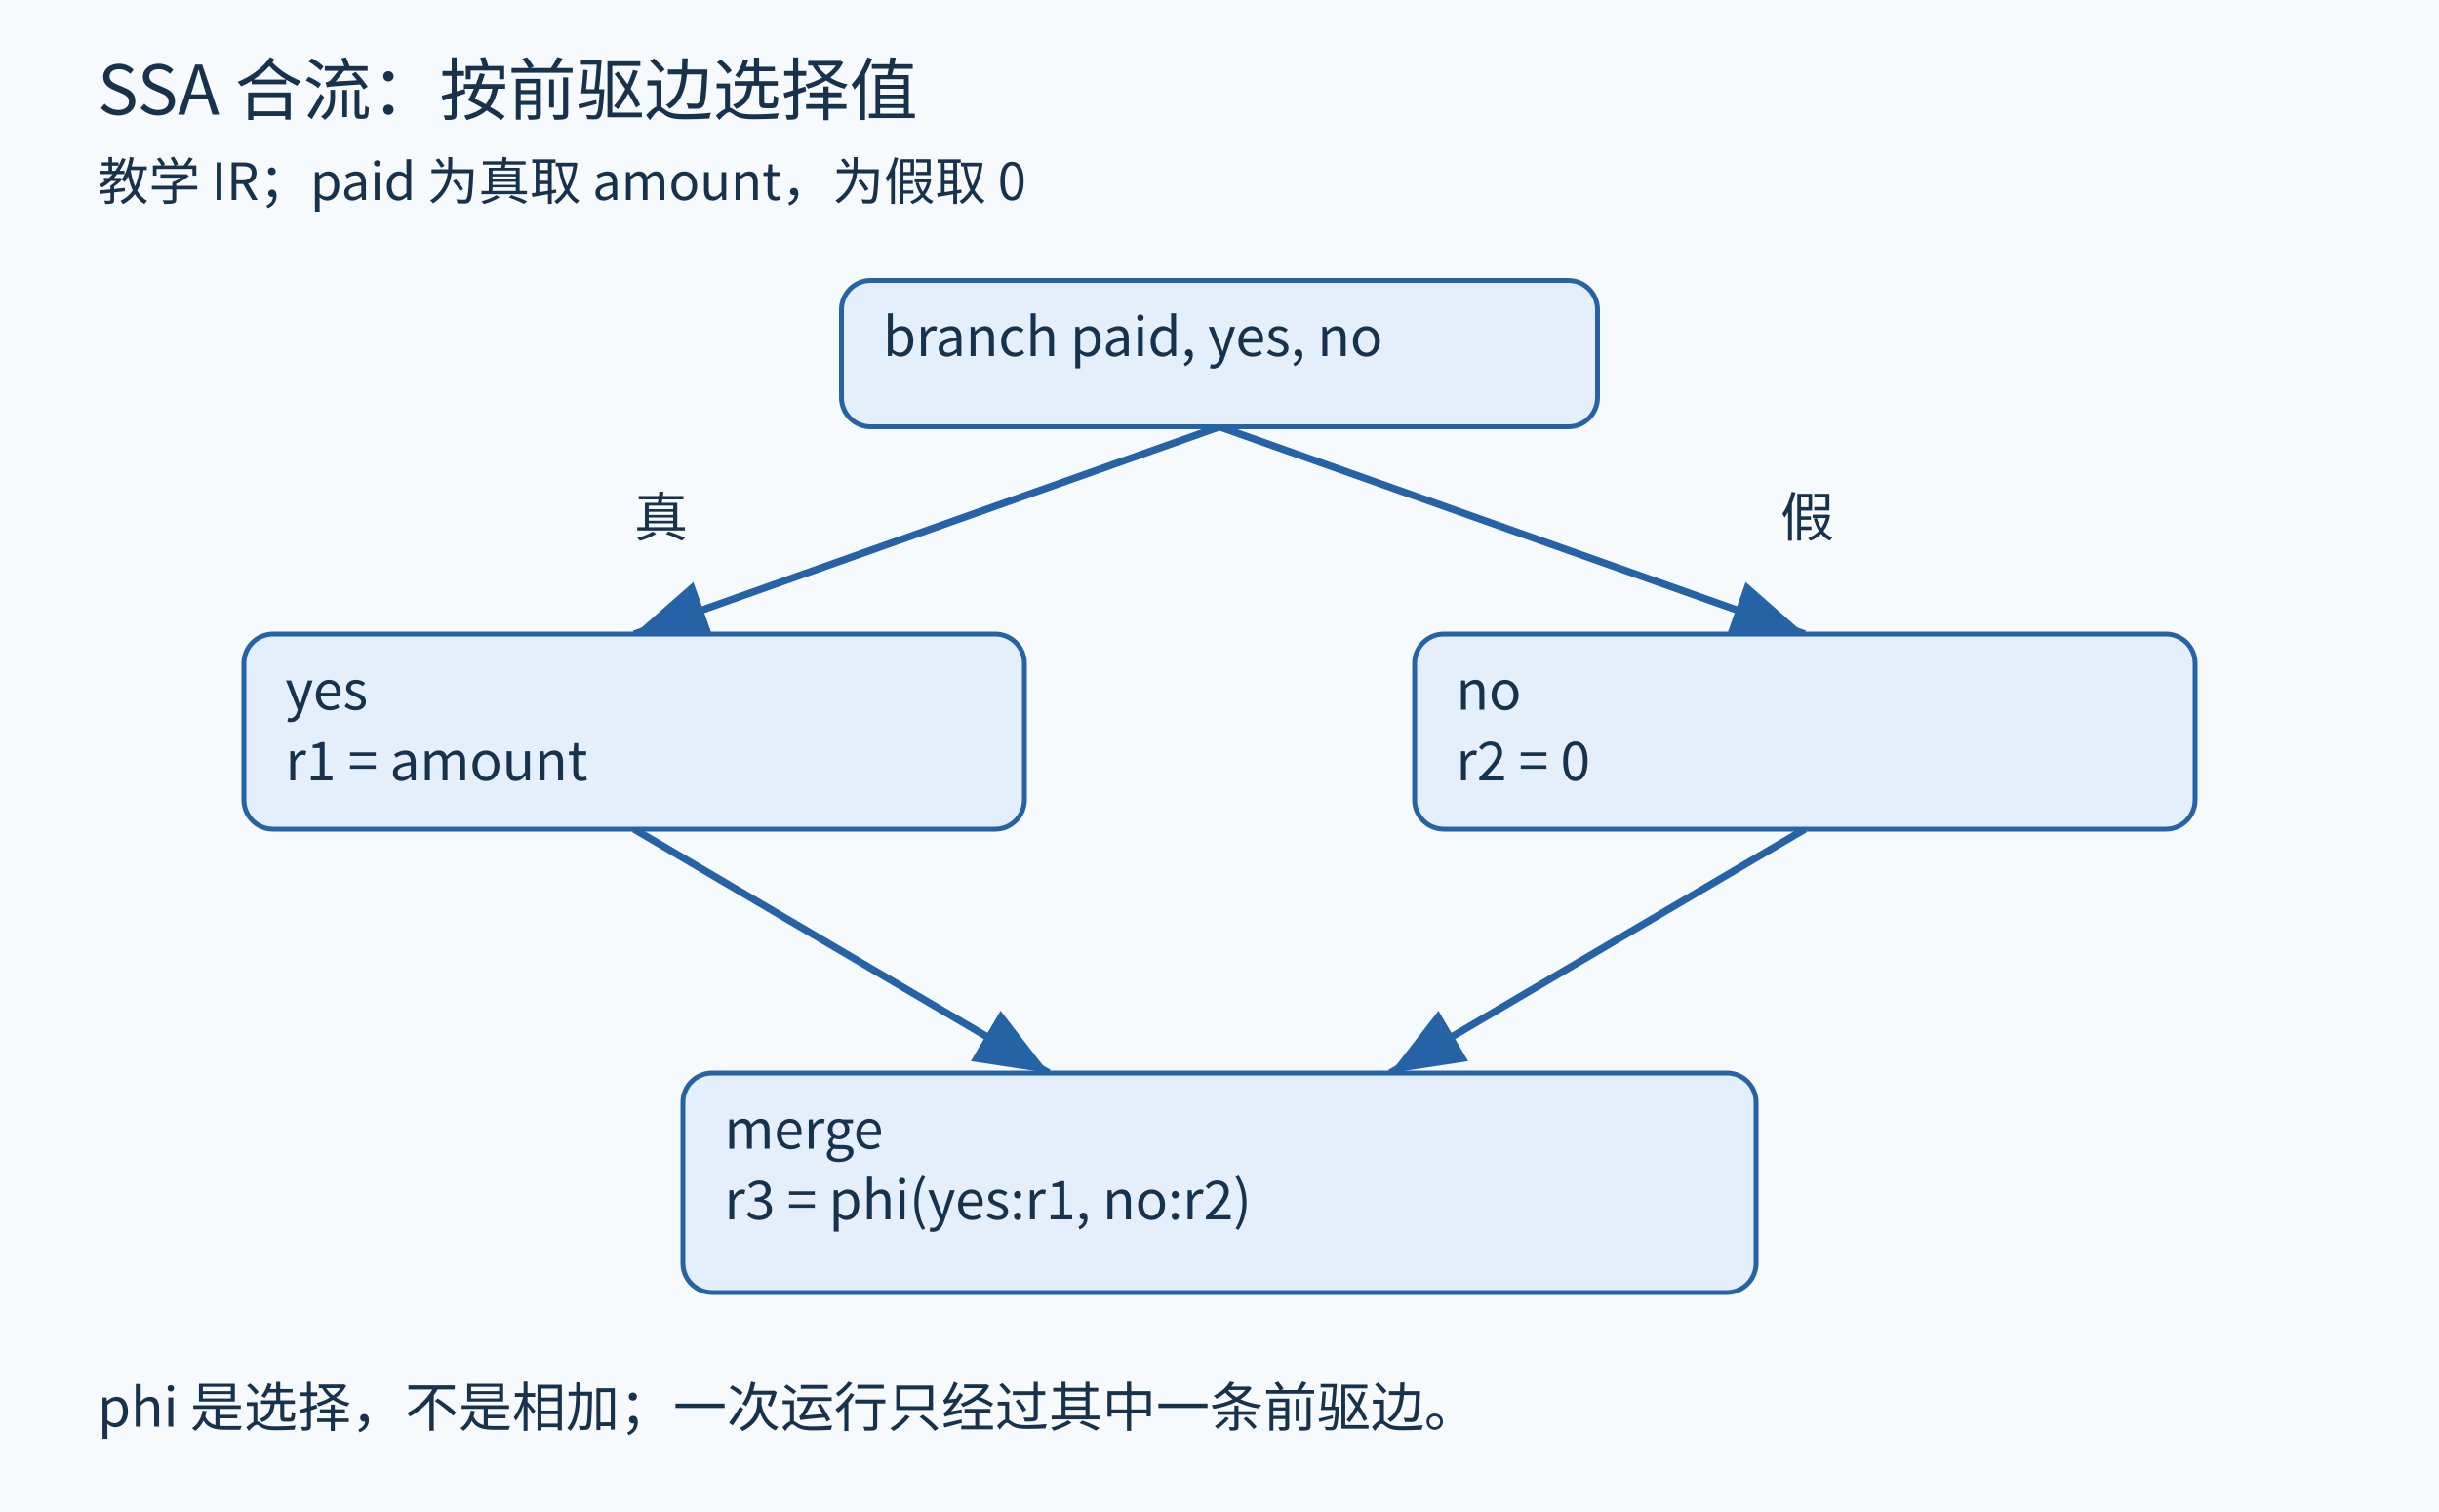
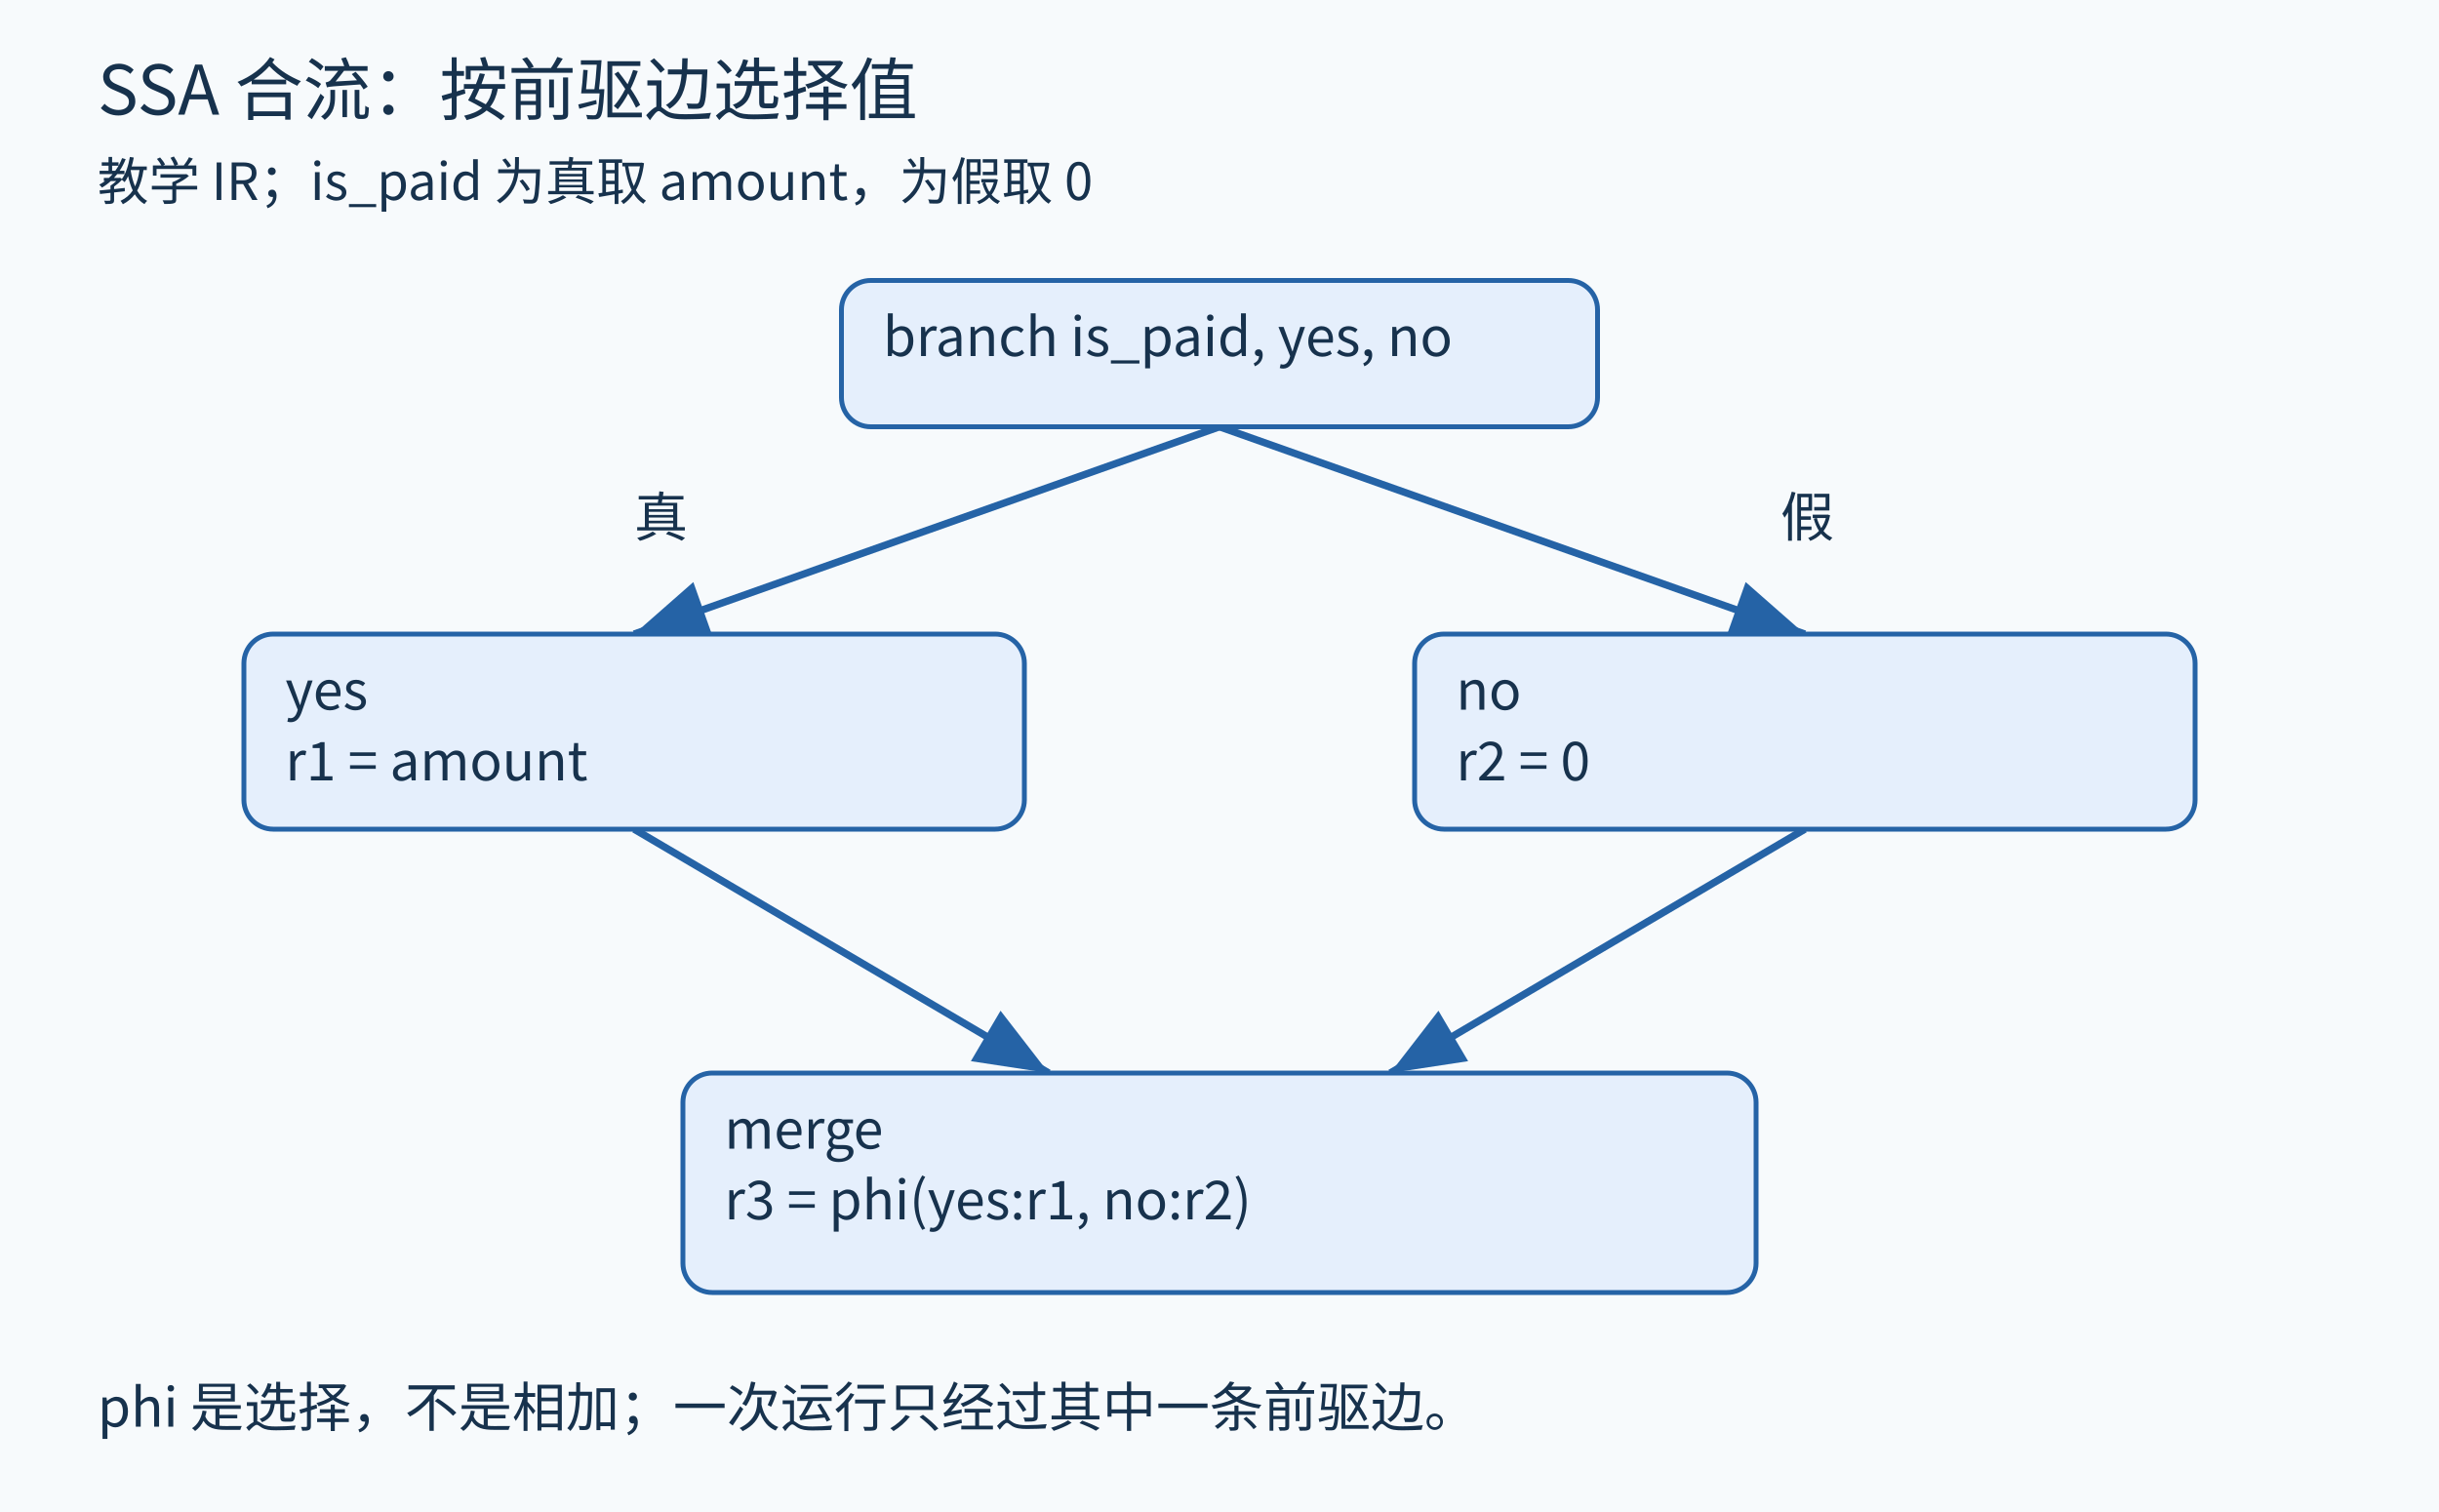
<svg xmlns="http://www.w3.org/2000/svg" width="1000" height="620" viewBox="0 0 1000 620">
  <defs>
    <marker id="blue" markerWidth="12" markerHeight="12" refX="10" refY="4" orient="auto">
      <path d="M0,0 L0,8 L10,4 Z" fill="#2563a6" />
    </marker>
    <marker id="orange" markerWidth="12" markerHeight="12" refX="10" refY="4" orient="auto">
      <path d="M0,0 L0,8 L10,4 Z" fill="#cc7628" />
    </marker>
  </defs>
  <rect width="1000" height="620" fill="#f7fafc" />
  <g font-family="Noto Sans CJK SC, sans-serif" fill="#17324d">
    <text x="40" y="47" font-size="28" fill="#17324d">SSA 合流：按前驱边选择值</text>
-     <text x="40" y="82" font-size="21" fill="#17324d">教学 IR；paid 为真取 amount，为假取 0</text>
+     <text x="40" y="82" font-size="21" fill="#17324d">教学 IR；is_paid 为真取 amount，为假取 0</text>
    <path d="M500,175 L260,260" fill="none" stroke="#2563a6" stroke-width="3" marker-end="url(#blue)" />
    <path d="M500,175 L740,260" fill="none" stroke="#2563a6" stroke-width="3" marker-end="url(#blue)" />
    <path d="M260,340 L430,440" fill="none" stroke="#2563a6" stroke-width="3" marker-end="url(#blue)" />
    <path d="M740,340 L570,440" fill="none" stroke="#2563a6" stroke-width="3" marker-end="url(#blue)" />
    <rect x="345" y="115" width="310" height="60" rx="12" fill="#e5effc" stroke="#2563a6" stroke-width="2" />
-     <text x="362" y="146" font-size="22" fill="#17324d">branch paid, yes, no</text>
+     <text x="362" y="146" font-size="22" fill="#17324d">branch is_paid, yes, no</text>
    <rect x="100" y="260" width="320" height="80" rx="12" fill="#e5effc" stroke="#2563a6" stroke-width="2" />
    <text x="117" y="291" font-size="22" fill="#17324d">yes</text>
    <text x="117" y="320" font-size="22" fill="#17324d">r1 = amount</text>
    <rect x="580" y="260" width="320" height="80" rx="12" fill="#e5effc" stroke="#2563a6" stroke-width="2" />
    <text x="597" y="291" font-size="22" fill="#17324d">no</text>
    <text x="597" y="320" font-size="22" fill="#17324d">r2 = 0</text>
    <rect x="280" y="440" width="440" height="90" rx="12" fill="#e5effc" stroke="#2563a6" stroke-width="2" />
    <text x="297" y="471" font-size="22" fill="#17324d">merge</text>
    <text x="297" y="500" font-size="22" fill="#17324d">r3 = phi(yes:r1, no:r2)</text>
    <text x="260" y="220" font-size="22" fill="#17324d">真</text>
    <text x="730" y="220" font-size="22" fill="#17324d">假</text>
    <text x="40" y="585" font-size="22" fill="#17324d">phi 是选择，不是相加；一次运行只经过其中一条前驱边。</text>
  </g>
</svg>
